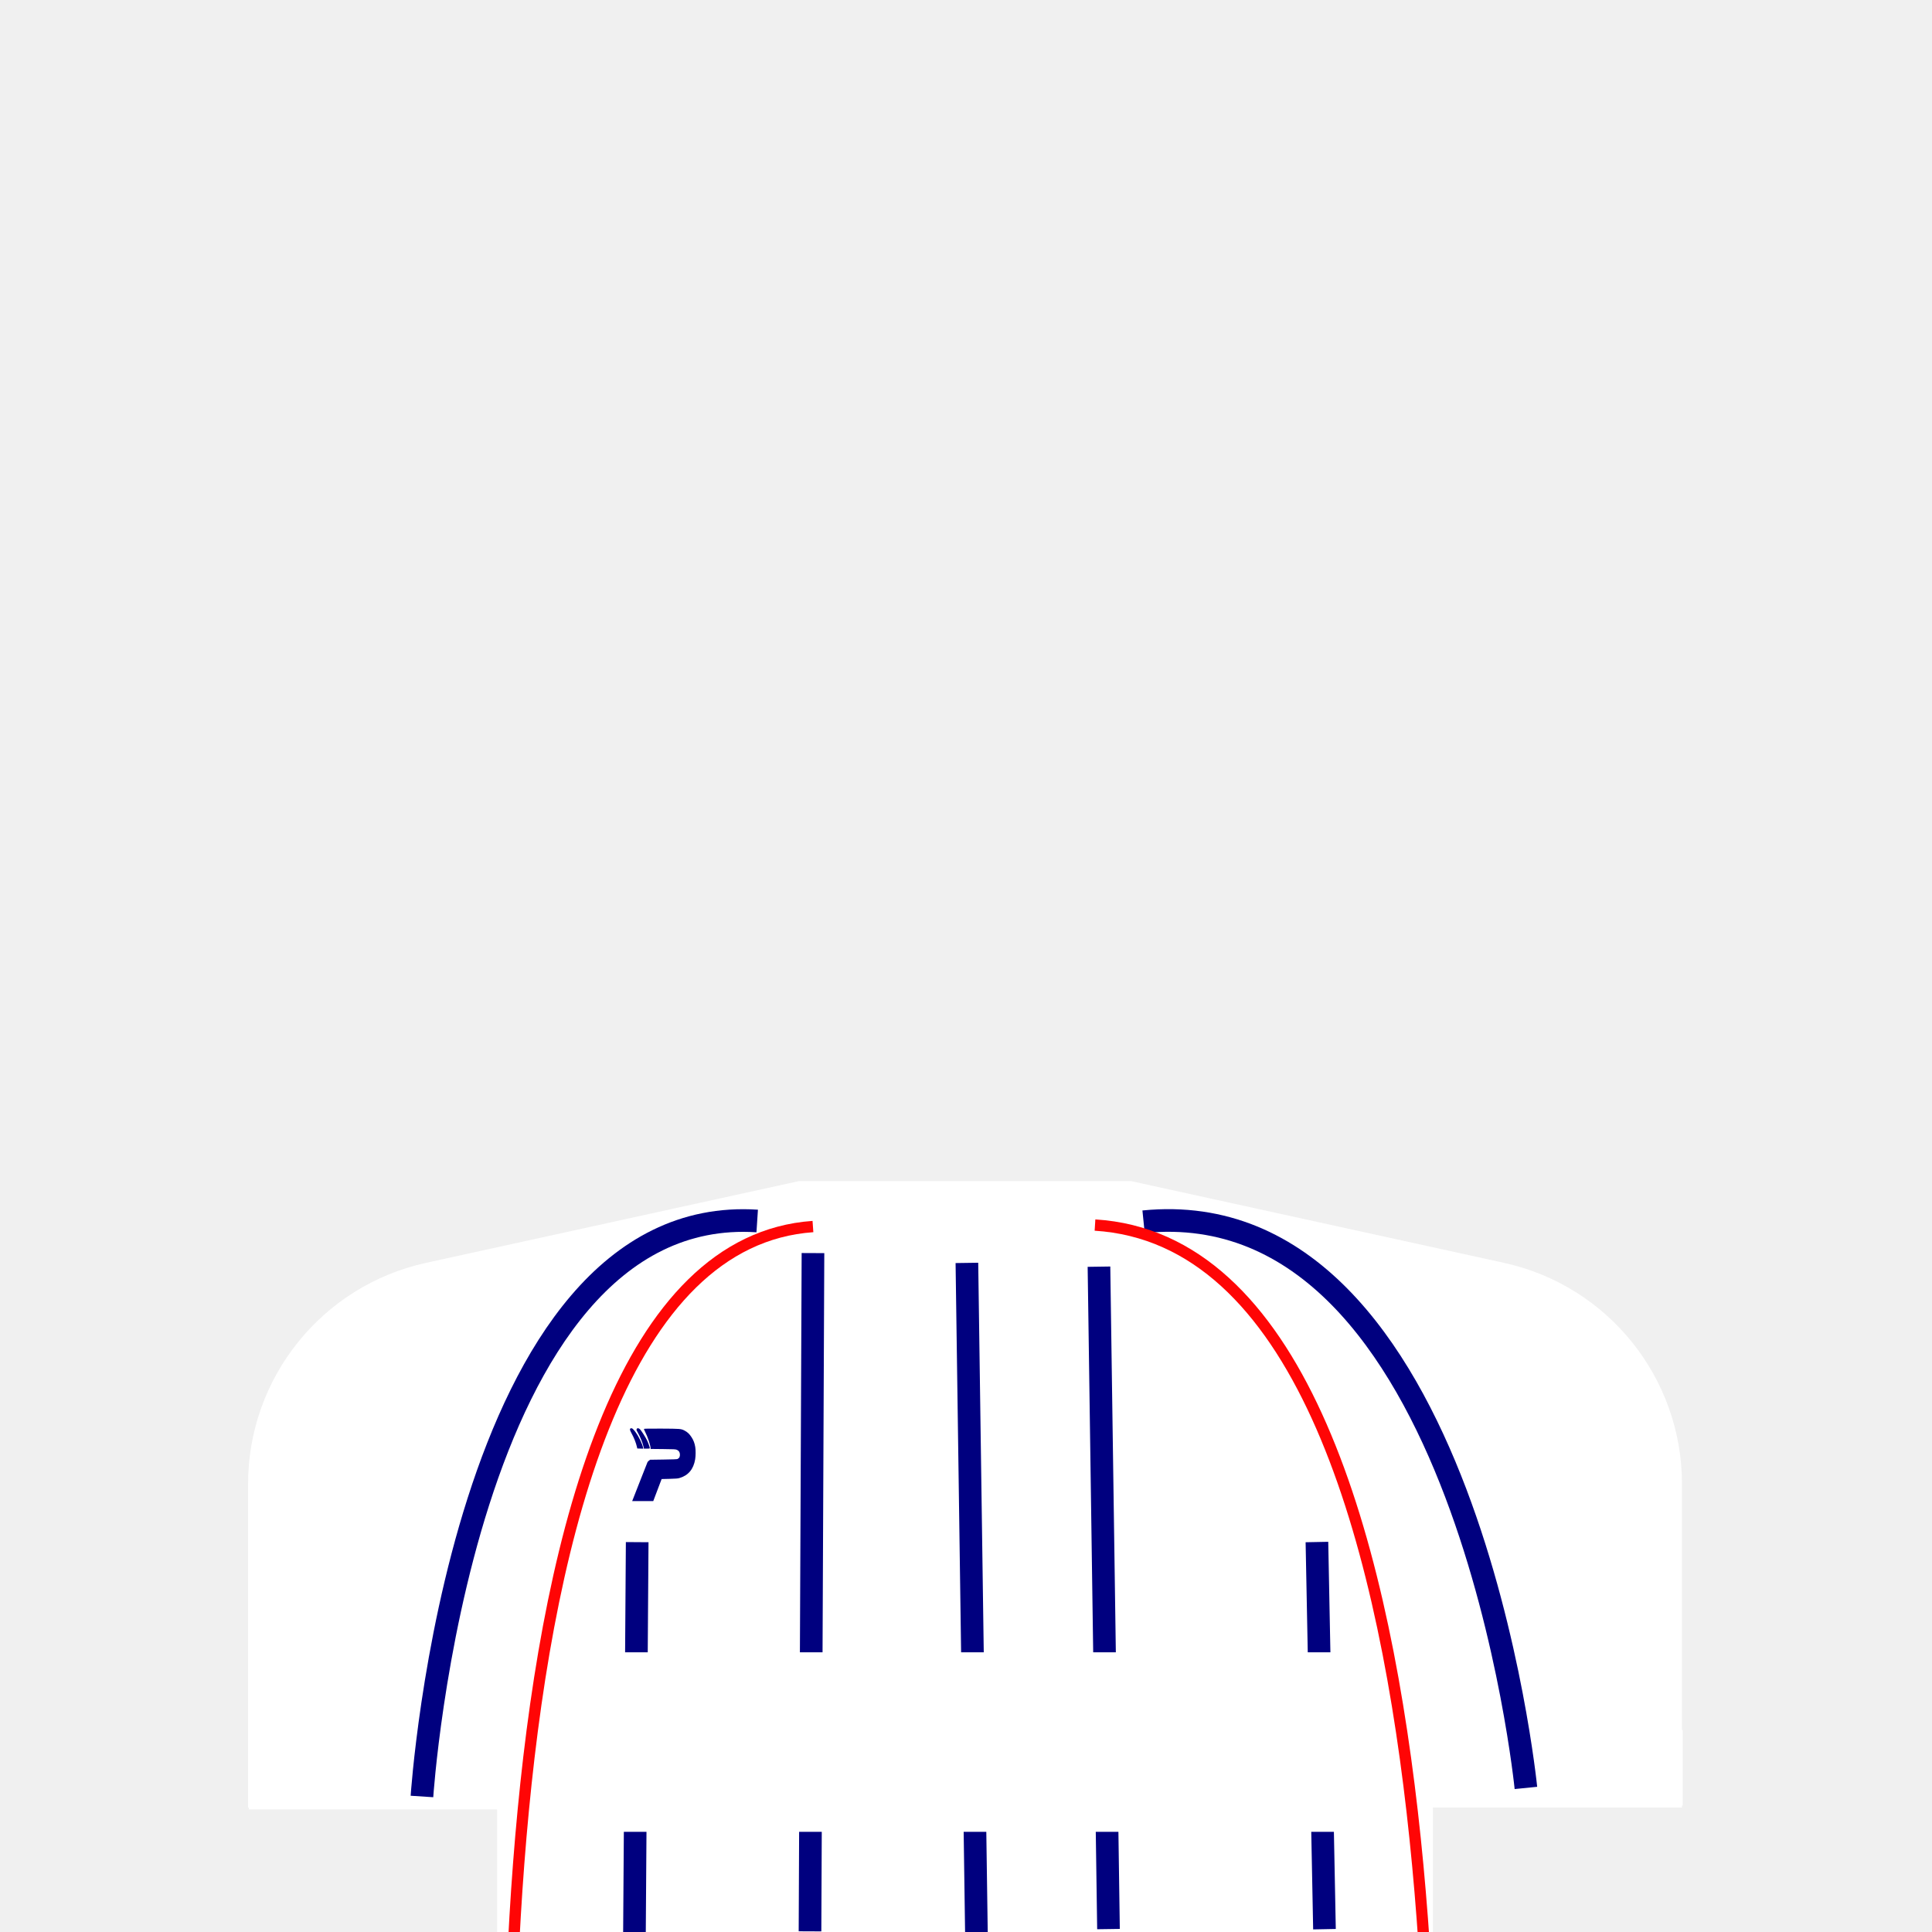
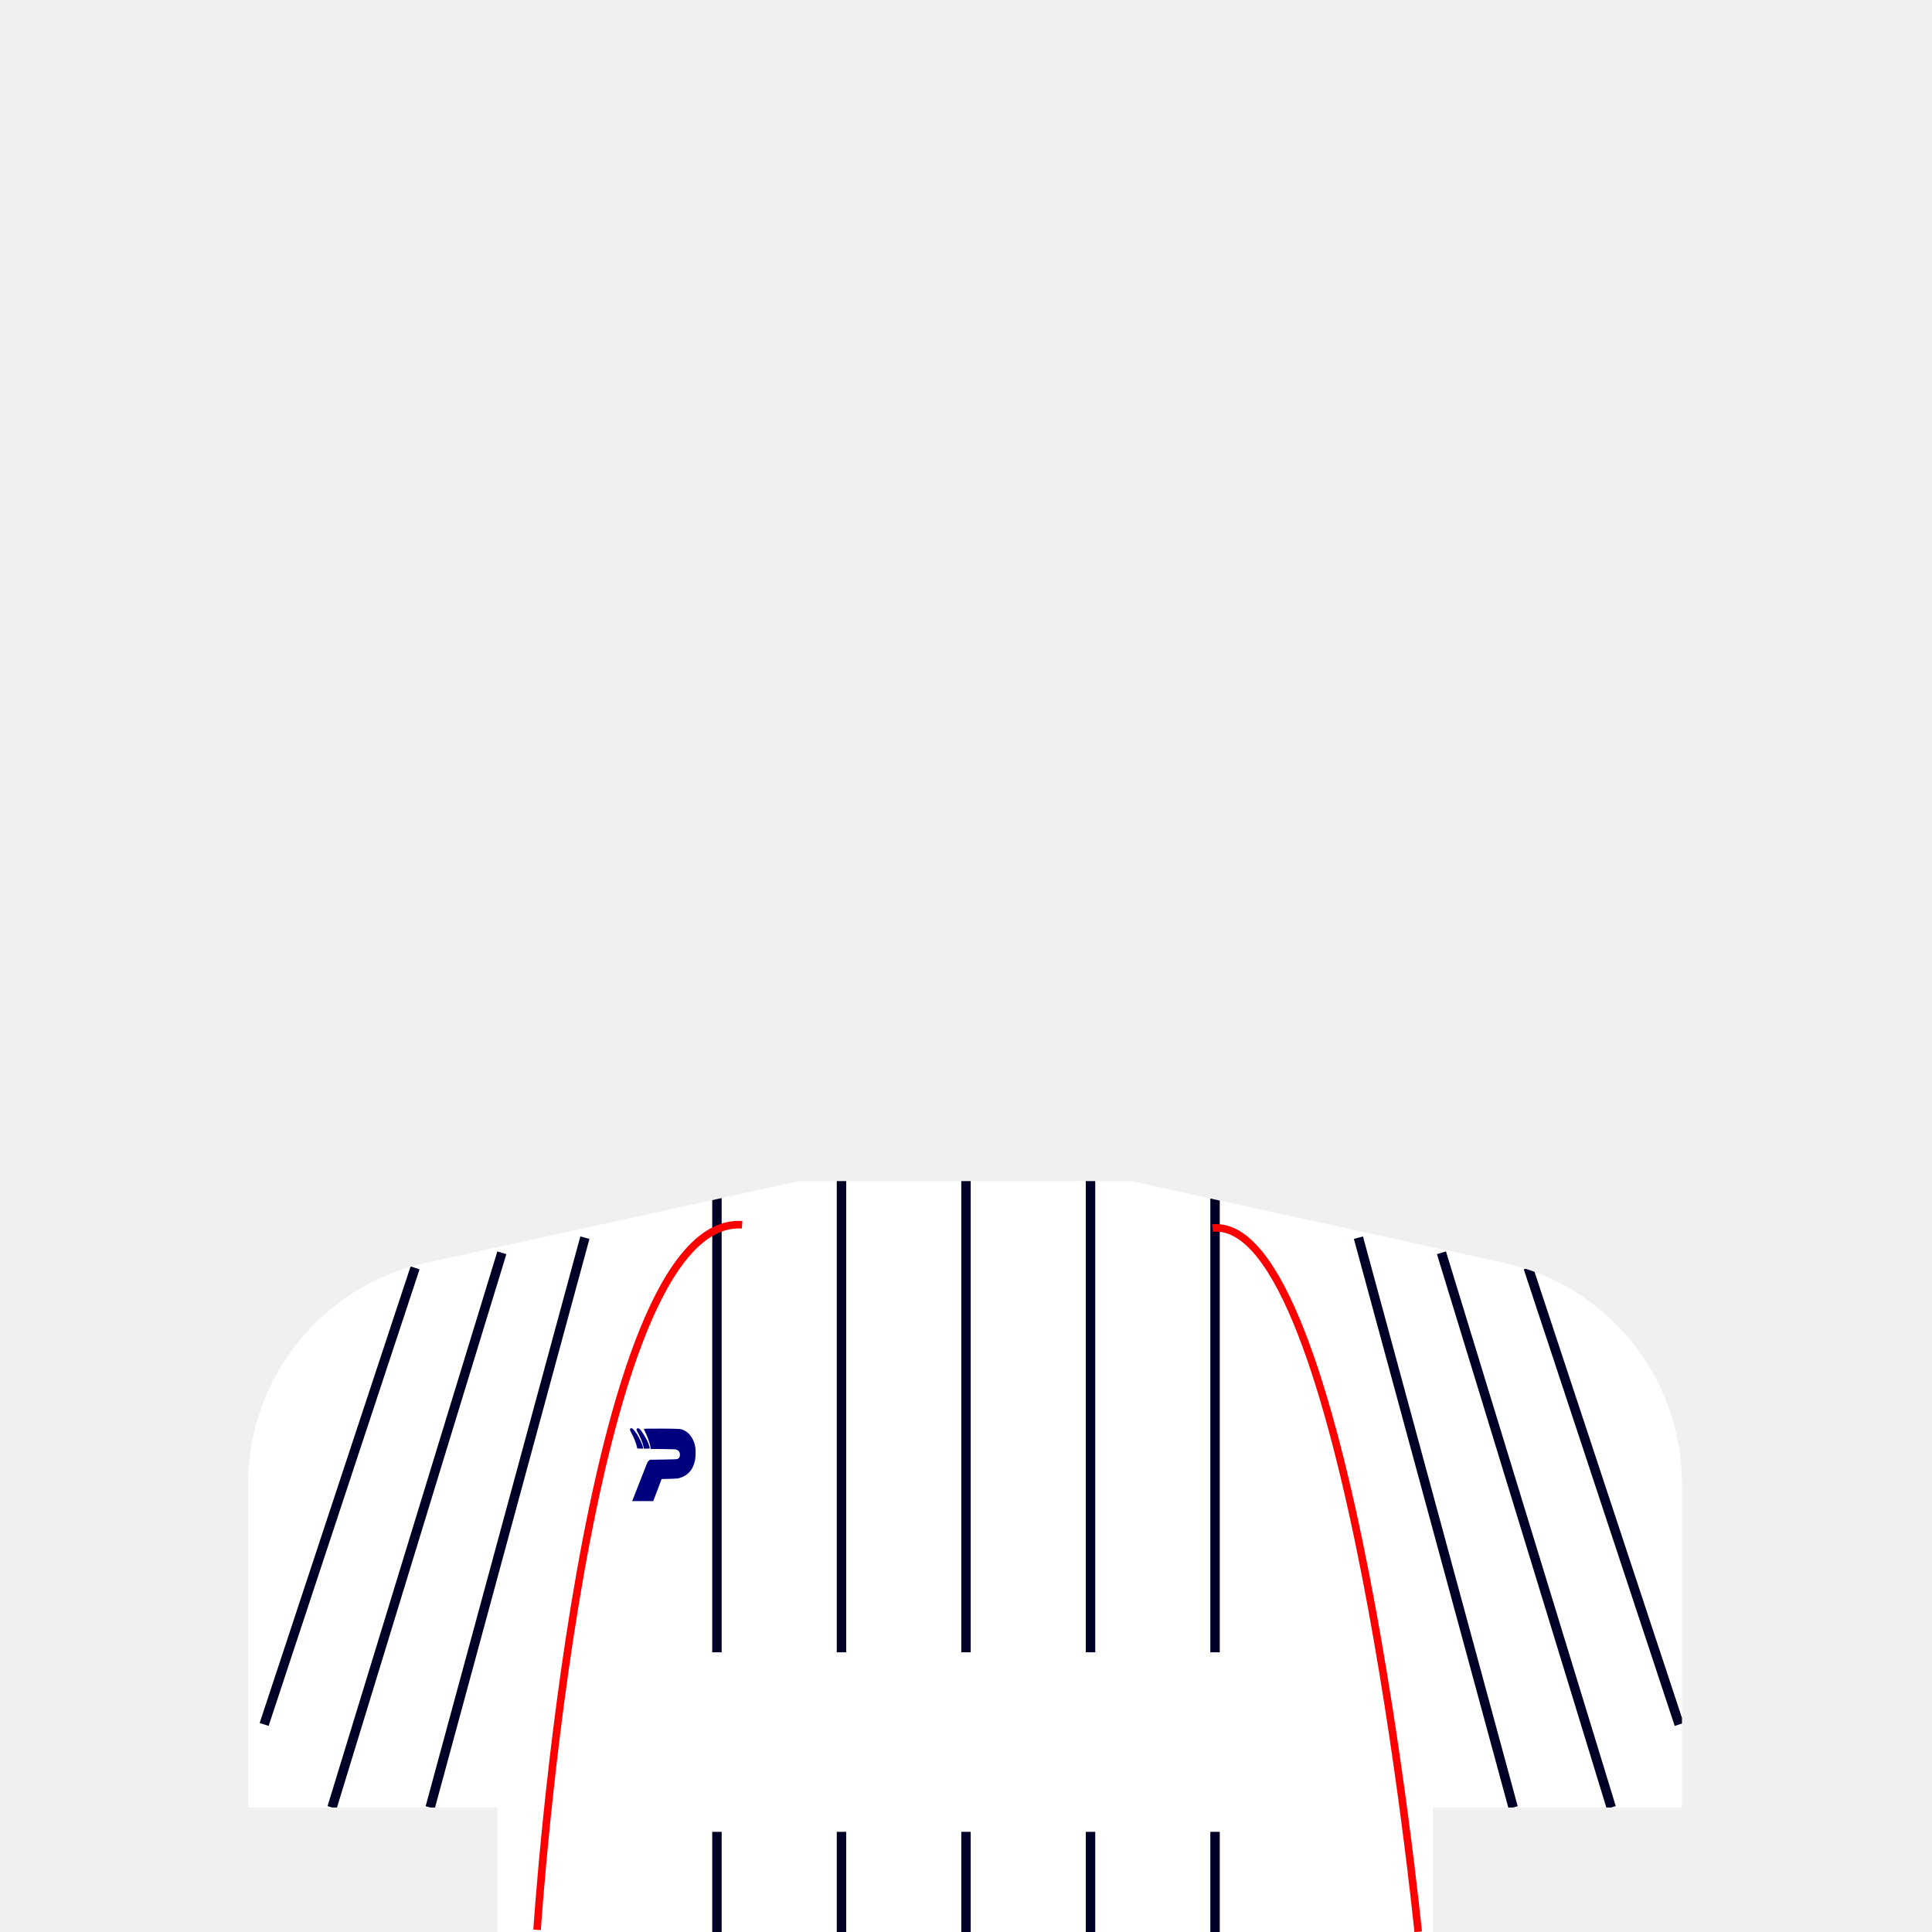
<svg xmlns="http://www.w3.org/2000/svg" width="512" height="512">
-   <g id="shirt">
-     <g id="chest">
-       <path id="svg_1" d="m255.742,313.009l44,0l98.846,21.665c27.533,6.035 47.154,30.421 47.154,58.609l0,85.726l-66,0l0,33l-124,0l-124,0l0,-33l-66,0l0,-85.726c0,-28.187 19.621,-52.574 47.154,-58.609l98.846,-21.665l44,0z" fill="#ffffff" />
+   <defs>
+     <clipPath id="kit-1999-shirt-clip">
+       <path id="svg_2" d="m255.742,313.009l44,0l98.846,21.665c27.533,6.035 47.154,30.421 47.154,58.609l0,85.726l-66,0l0,33l-248,0l0,-33l-66,0l0,-85.726c0,-28.187 19.621,-52.574 47.154,-58.609l98.846,-21.665l44,0z" />
+     </clipPath>
+   </defs>
+   <g>
+     <g id="shirt">
+       <g id="chest">
+         <path id="svg_1" d="m255.742,313.009l44,0l98.846,21.665c27.533,6.035 47.154,30.421 47.154,58.609l0,85.726l-66,0l0,33l-124,0l-124,0l0,-33l-66,0l0,-85.726c0,-28.187 19.621,-52.574 47.154,-58.609l98.846,-21.665l44,0z" fill="#ffffff" />
+       </g>
    </g>
-     <g id="left-sleeve">
-       <path id="svg_2" fill="#ffffff" d="m131.929,479.525l-66,0l0,-20l66,0l0,20z" />
+     <g stroke-width="2.5" stroke="#010127" fill="none" clip-path="url(#kit-1999-shirt-clip)" id="stripes">
+       <g id="kit-1999-body-pinstripes">
+         <path id="svg_3" d="m190,317l0,195" />
+         <path id="svg_4" d="m223,313l0,199" />
+         <path id="svg_5" d="m256,313l0,199" />
+         <path id="svg_6" d="m289,313l0,199" />
+         <path id="svg_7" d="m322,317l0,195" />
+       </g>
+       <g stroke="#010127" id="kit-1999-left-sleeve-pinstripes">
+         <path id="svg_8" d="m133,332l-45,147" />
+         <path id="svg_11" d="m110,336l-40,121" />
+         <path id="svg_12" d="m155,328l-41,151" />
+       </g>
+       <g stroke="#010127" id="kit-1999-right-sleeve-pinstripes">
+         <path id="svg_13" d="m382,332l45,147" />
+         <path id="svg_14" d="m405,336l40,121" />
+         <path id="svg_15" d="m360,328l41,151" />
+       </g>
    </g>
-     <g id="right-sleeve">
-       <path id="svg_3" d="m379.927,458.492l66,0l0,20l-66,0l0,-20z" fill="#ffffff" />
+     <g id="logo" transform="translate(0,500) scale(0.1,-0.1) " fill="#000000">
+       <path d="m1671.825,1214.796c-3.532,-1.108 -3.206,-3.921 1.63,-12.785c6.575,-11.933 12.01,-25.57 14.455,-36.394l0.924,-4.262l7.988,-0.256l7.988,-0.256l-0.435,1.96c-2.119,10.739 -11.14,29.49 -20.324,42.19c-5.978,8.268 -9.129,10.825 -12.227,9.802l-0,0z" fill="#00007f" id="svg_27" />
+       <path d="m1689.214,1214.881c-1.196,-0.426 -2.445,-2.557 -2.445,-4.176c0,-0.511 1.359,-3.409 3.043,-6.307c6.847,-12.018 13.314,-28.042 15.487,-38.099l1.141,-5.37l7.825,0c6.793,0 7.825,0.17 7.825,1.364c0,2.216 -4.13,13.978 -7.173,20.371c-3.75,7.927 -15.813,26.848 -18.911,29.576c-2.554,2.301 -4.999,3.239 -6.793,2.642l-0,-0z" fill="#00007f" id="svg_39" />
+       <path d="m1706.495,1213.177c-0.109,-0.511 1.304,-4.006 3.206,-7.756c6.575,-13.041 13.368,-33.07 14.346,-42.105l0.326,-3.154l32.714,-0.341c29.073,-0.256 33.094,-0.511 36.409,-1.875c5.054,-1.96 7.934,-6.052 8.314,-11.506c0.435,-6.733 -1.25,-10.228 -6.358,-12.955c-1.359,-0.682 -12.227,-1.108 -37.224,-1.449l-35.322,-0.511l-3.043,-2.216c-1.685,-1.278 -3.478,-3.154 -3.967,-4.262c-0.489,-1.108 -8.206,-20.626 -17.118,-43.383c-8.912,-22.757 -17.824,-45.429 -19.78,-50.458l-3.641,-9.205l27.932,0l27.932,0l11.086,29.235l11.086,29.15l20.867,0.511c16.52,0.426 22.008,0.852 26.084,2.046c23.476,6.733 37.496,23.354 41.898,49.605c1.522,8.864 1.63,24.717 0.272,32.644c-1.793,10.569 -4.456,17.643 -9.836,25.996c-5.38,8.523 -10.923,13.722 -18.857,17.814c-9.129,4.603 -10.977,4.773 -60.972,5.029c-34.616,0.085 -46.191,-0.085 -46.354,-0.852l0,0z" fill="#00007f" id="svg_40" />
+     </g>
+     <rect id="svg_28" height="41.575" width="201" y="440.878" x="155" stroke-width="6" fill="#ffffff" stroke="#ffffff" />
+     <use id="svg_9" fill="#00007f" href="#wirral" />
+     <use href="#simple-crest" x="5" id="svg_10" style="--crest-dark: #00007f;" />
+     <g id="other-piping">
+       <path transform="rotate(-86.2651 169.5 418)" d="m74.504,396.979c0,0 189.991,0 189.991,42.043" fill="none" stroke-width="2px" id="svg_44" stroke="#ff0000" />
+       <path transform="rotate(-95.7208 348.578 418.699)" stroke="#ff0000" id="svg_47" stroke-width="2px" fill="none" d="m253.073,436.524c0,0 191.01,0 191.01,-35.65" />
    </g>
  </g>
-   <g id="stripes">
-     <line stroke="#00007f" id="svg_4" fill="none" stroke-width="6" x1="168.138" y1="512.221" x2="168.862" y2="408.685" />
-     <line transform="rotate(-1.22216 215.053 421.952)" id="svg_5" stroke="#00007f" fill="none" stroke-width="6" x1="212.744" y1="511.795" x2="217.363" y2="332.109" />
-     <line transform="rotate(-31.4455 257.5 423.453)" id="svg_6" fill="none" stroke-width="6" x1="212.265" y1="499.845" x2="302.735" y2="347.061" stroke="#00007f" />
-     <line transform="rotate(-30.1137 350 459.953)" stroke="#00007f" id="svg_7" fill="none" stroke-width="6" x1="325.126" y1="504.832" x2="374.874" y2="415.074" />
-     <line transform="rotate(-31.4455 292.5 423.453)" id="svg_8" stroke="#00007f" fill="none" stroke-width="6" x1="247.787" y1="498.992" x2="337.213" y2="347.914" />
-   </g>
-   <path id="svg_44" stroke-width="6px" fill="none" d="m77.256,360.472c0,0 157.976,0 157.976,78.719" stroke="#00007f" transform="rotate(-86.2651 156.244 399.831)" />
-   <path d="m274.018,441.728c0,0 159.401,0 159.401,-85.865" fill="none" stroke-width="6px" id="svg_47" stroke="#00007f" transform="rotate(-95.7208 353.719 398.795)" />
-   <g id="logo" transform="translate(0,500) scale(0.1,-0.1) " fill="#000000">
-     <path d="m1671.825,1214.796c-3.532,-1.108 -3.206,-3.921 1.63,-12.785c6.575,-11.933 12.01,-25.57 14.455,-36.394l0.924,-4.262l7.988,-0.256l7.988,-0.256l-0.435,1.96c-2.119,10.739 -11.14,29.49 -20.324,42.19c-5.978,8.268 -9.129,10.825 -12.227,9.802l-0,0z" fill="#00007f" id="svg_27" />
-     <path d="m1689.214,1214.881c-1.196,-0.426 -2.445,-2.557 -2.445,-4.176c0,-0.511 1.359,-3.409 3.043,-6.307c6.847,-12.018 13.314,-28.042 15.487,-38.099l1.141,-5.37l7.825,0c6.793,0 7.825,0.17 7.825,1.364c0,2.216 -4.13,13.978 -7.173,20.371c-3.75,7.927 -15.813,26.848 -18.911,29.576c-2.554,2.301 -4.999,3.239 -6.793,2.642l-0,-0z" fill="#00007f" id="svg_39" />
-     <path d="m1706.495,1213.177c-0.109,-0.511 1.304,-4.006 3.206,-7.756c6.575,-13.041 13.368,-33.07 14.346,-42.105l0.326,-3.154l32.714,-0.341c29.073,-0.256 33.094,-0.511 36.409,-1.875c5.054,-1.96 7.934,-6.052 8.314,-11.506c0.435,-6.733 -1.25,-10.228 -6.358,-12.955c-1.359,-0.682 -12.227,-1.108 -37.224,-1.449l-35.322,-0.511l-3.043,-2.216c-1.685,-1.278 -3.478,-3.154 -3.967,-4.262c-0.489,-1.108 -8.206,-20.626 -17.118,-43.383c-8.912,-22.757 -17.824,-45.429 -19.78,-50.458l-3.641,-9.205l27.932,0l27.932,0l11.086,29.235l11.086,29.15l20.867,0.511c16.52,0.426 22.008,0.852 26.084,2.046c23.476,6.733 37.496,23.354 41.898,49.605c1.522,8.864 1.63,24.717 0.272,32.644c-1.793,10.569 -4.456,17.643 -9.836,25.996c-5.38,8.523 -10.923,13.722 -18.857,17.814c-9.129,4.603 -10.977,4.773 -60.972,5.029c-34.616,0.085 -46.191,-0.085 -46.354,-0.852l0,0z" fill="#00007f" id="svg_40" />
-   </g>
-   <g id="piping">
-     <path d="m27.181,427.101c0,0 297.793,0 297.793,100" fill="none" stroke-width="3px" id="svg_44" stroke="#ff0505" transform="rotate(-94.0491 176.078 477.101)" />
-     <path stroke="#ff0505" transform="rotate(-86.43 334.222 477.693)" id="svg_47" stroke-width="3px" fill="none" d="m184.222,531.173c0,0 300,0 300,-106.96" />
-   </g>
-   <rect id="svg_28" height="41.575" width="201" y="440.878" x="155" stroke-width="6" fill="#ffffff" stroke="#ffffff" />
-   <use id="svg_9" fill="#00007f" href="#wirral" />
-   <use id="svg_10" href="#simple-crest" />
</svg>
